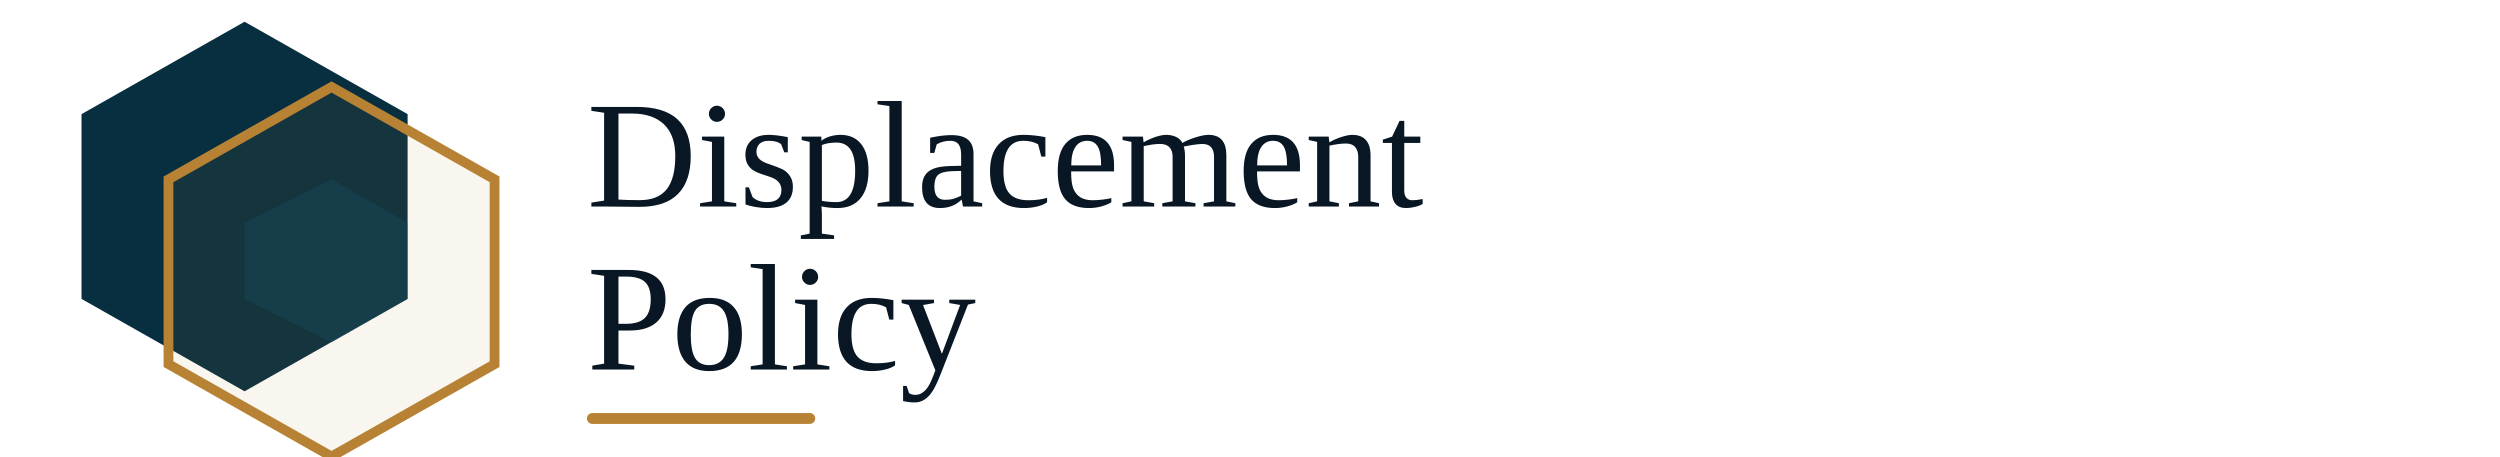
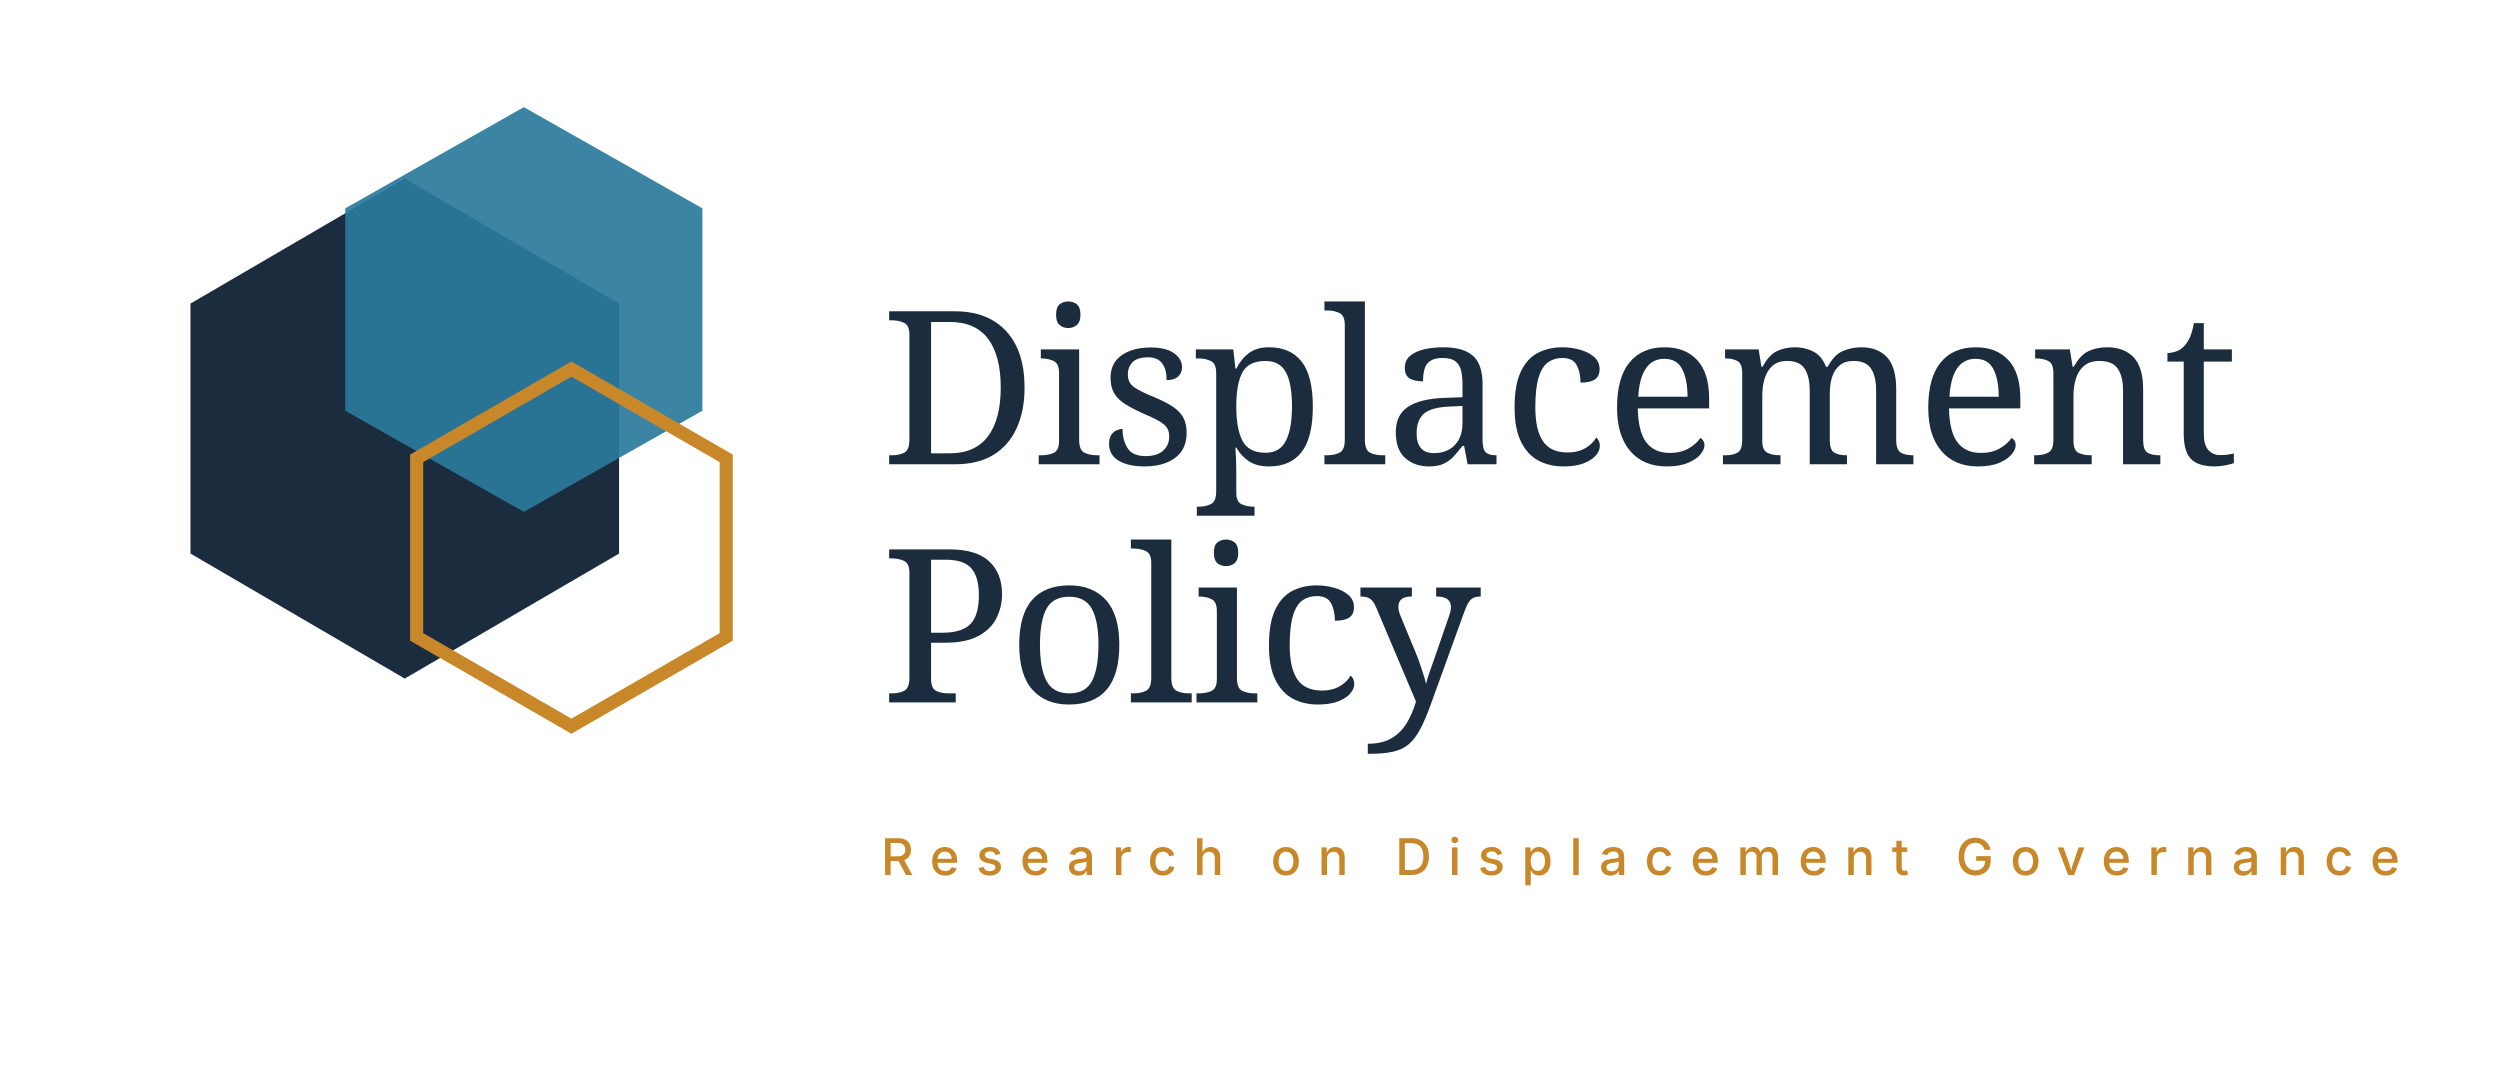
- <svg xmlns="http://www.w3.org/2000/svg" viewBox="0 0 460 84" role="img">
-   <polygon points="45,4 75,21 75,55 45,72 15,55 15,21" fill="#082f3f" />
-   <polygon points="61,16 91,33 91,67 61,84 31,67 31,33" fill="#b88234" fill-opacity="0.08" stroke="#b88234" stroke-width="1.8" />
-   <polygon points="61,33 75,41 75,55 61,63 45,55 45,41" fill="#174d5f" fill-opacity="0.36" />
-   <text x="108" y="38" font-family="Georgia, 'Times New Roman', serif" font-size="28" font-weight="400" fill="#081723">Displacement</text>
-   <text x="108" y="68" font-family="Georgia, 'Times New Roman', serif" font-size="28" font-weight="400" fill="#081723">Policy</text>
-   <rect x="108" y="76" width="42" height="2" rx="1" fill="#b88234" />
+ <svg xmlns="http://www.w3.org/2000/svg" viewBox="0 0 420 180" width="420" height="180">
+   <defs>
+     <style>
+       .wordmark-line1 {
+         font-family: 'Canela', 'Playfair Display', 'Georgia', serif;
+         font-size: 36px;
+         font-weight: 400;
+         fill: #1a2c3d;
+         letter-spacing: -0.5px;
+       }
+       .wordmark-line2 {
+         font-family: 'Canela', 'Playfair Display', 'Georgia', serif;
+         font-size: 36px;
+         font-weight: 400;
+         fill: #1a2c3d;
+         letter-spacing: -0.5px;
+       }
+       .tagline {
+         font-family: 'Inter', 'Helvetica Neue', Arial, sans-serif;
+         font-size: 8.5px;
+         font-weight: 500;
+         fill: #c8882a;
+         letter-spacing: 2.8px;
+         text-transform: uppercase;
+       }
+     </style>
+   </defs>
+   <polygon points="68,30 104,51 104,93 68,114 32,93 32,51" fill="#1a2c3d" />
+   <polygon points="88,18 118,35 118,69 88,86 58,69 58,35" fill="#2a7a9b" opacity="0.92" />
+   <polygon points="96,62 122,77 122,107 96,122 70,107 70,77" fill="none" stroke="#c8882a" stroke-width="2.2" />
+   <text x="148" y="78" class="wordmark-line1">Displacement</text>
+   <text x="148" y="118" class="wordmark-line2">Policy</text>
+   <text x="148" y="147" class="tagline">Research on Displacement Governance</text>
</svg>
